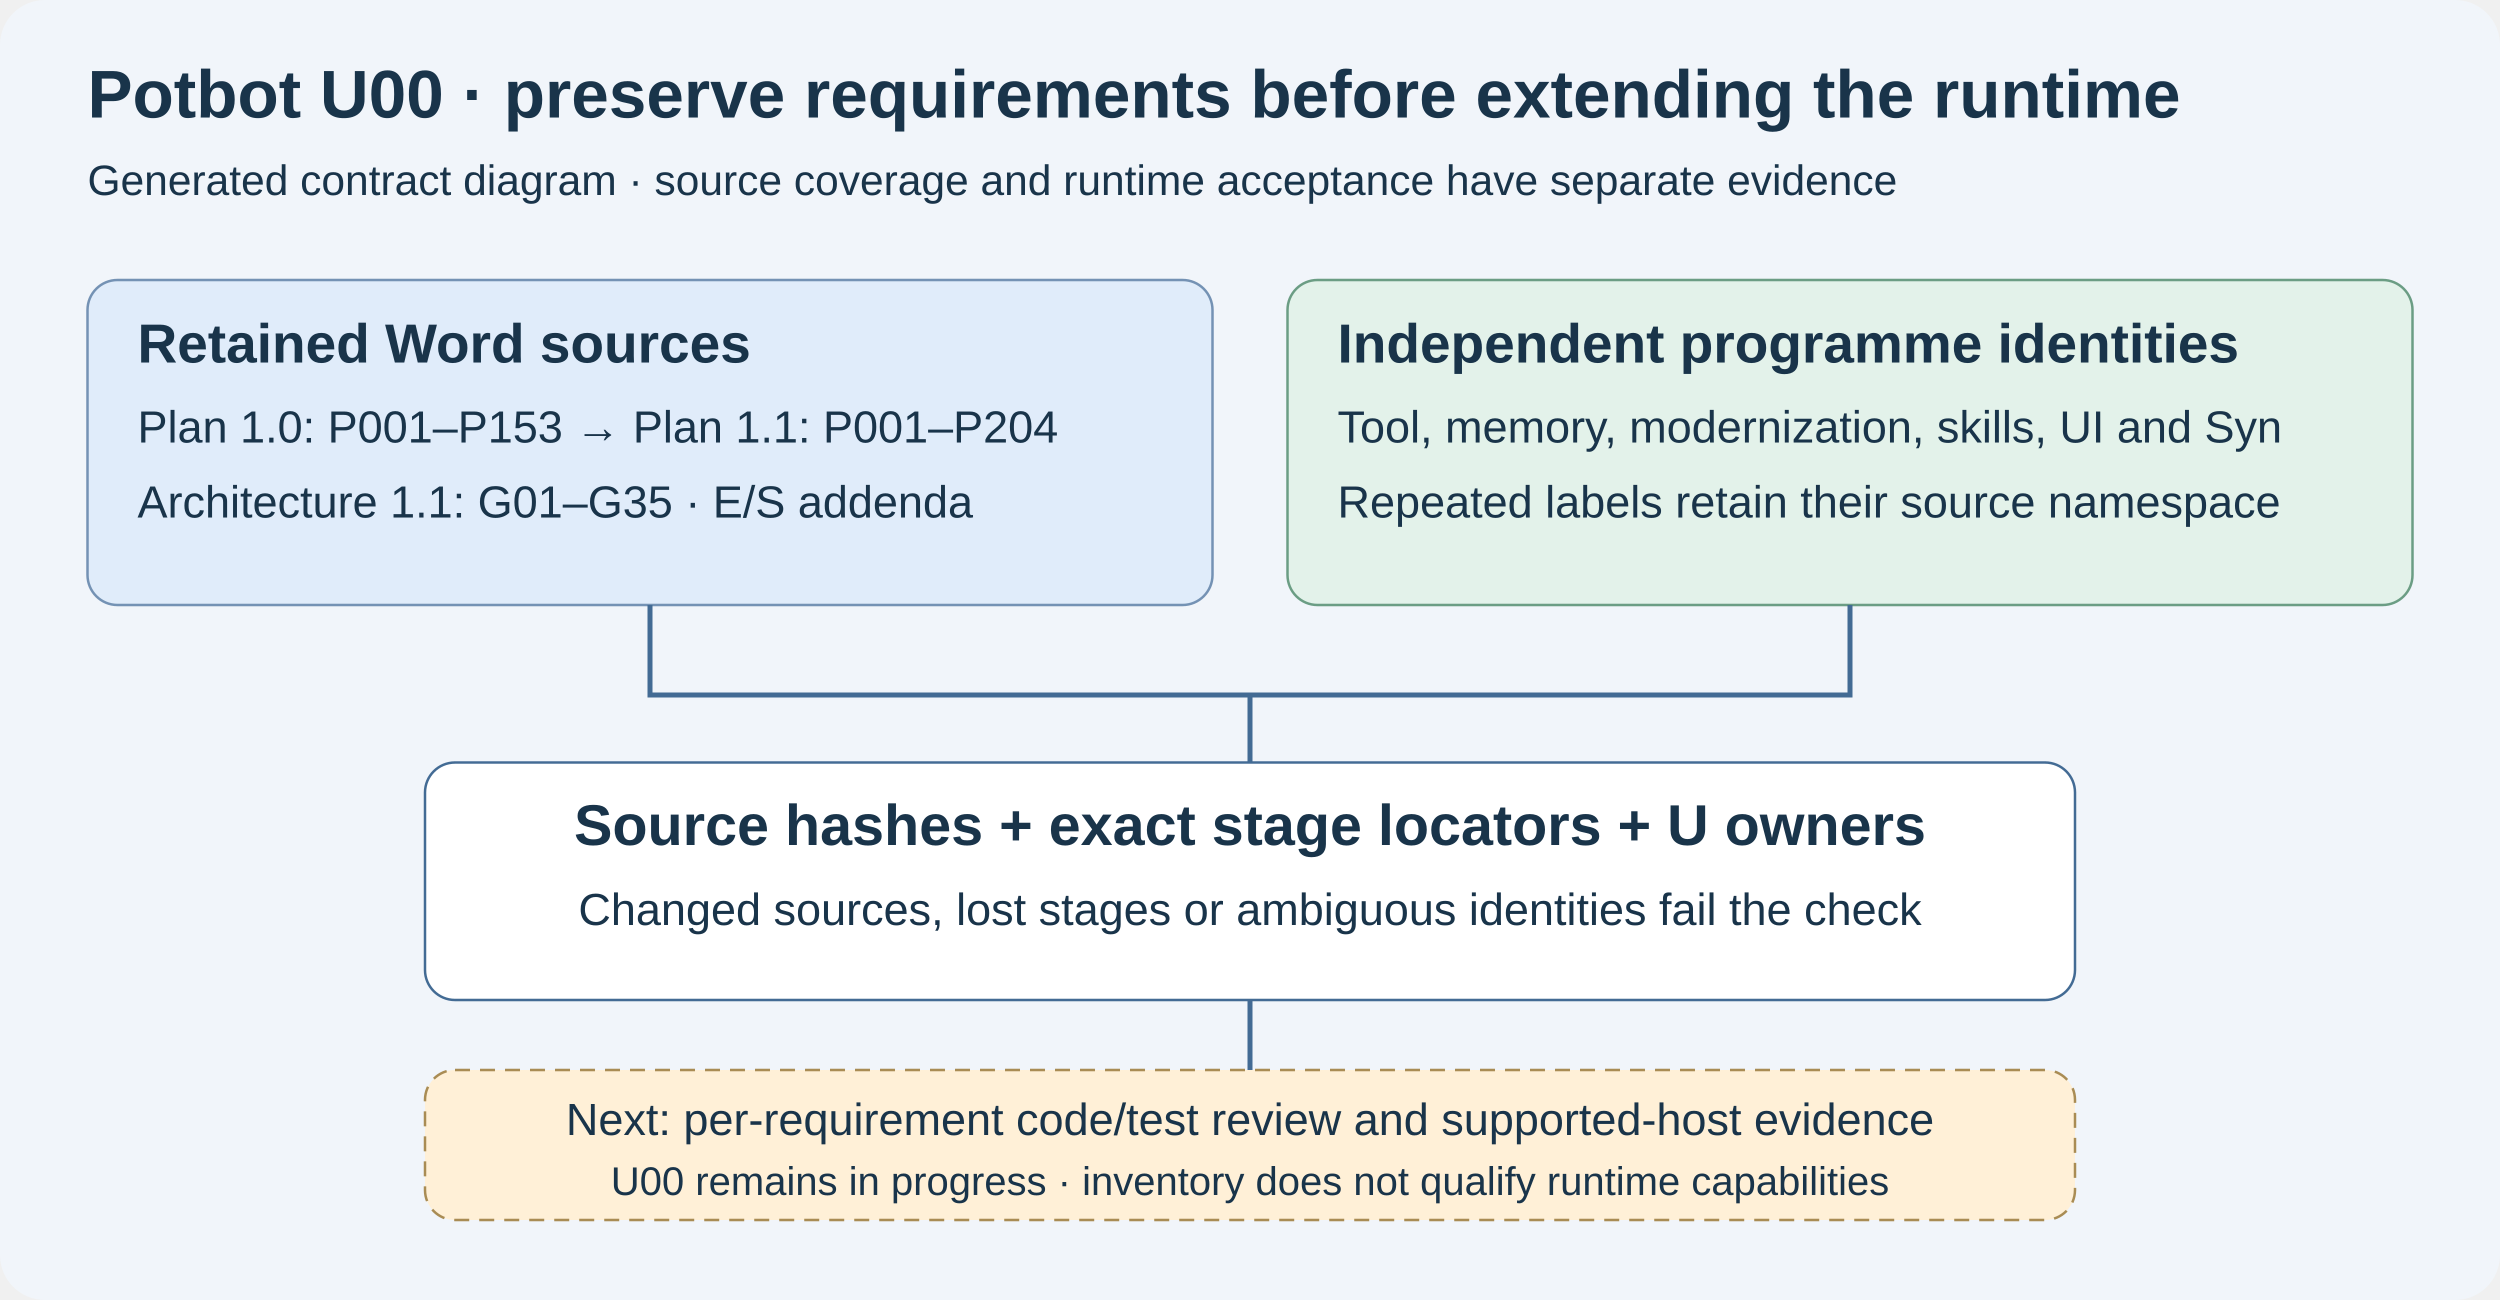
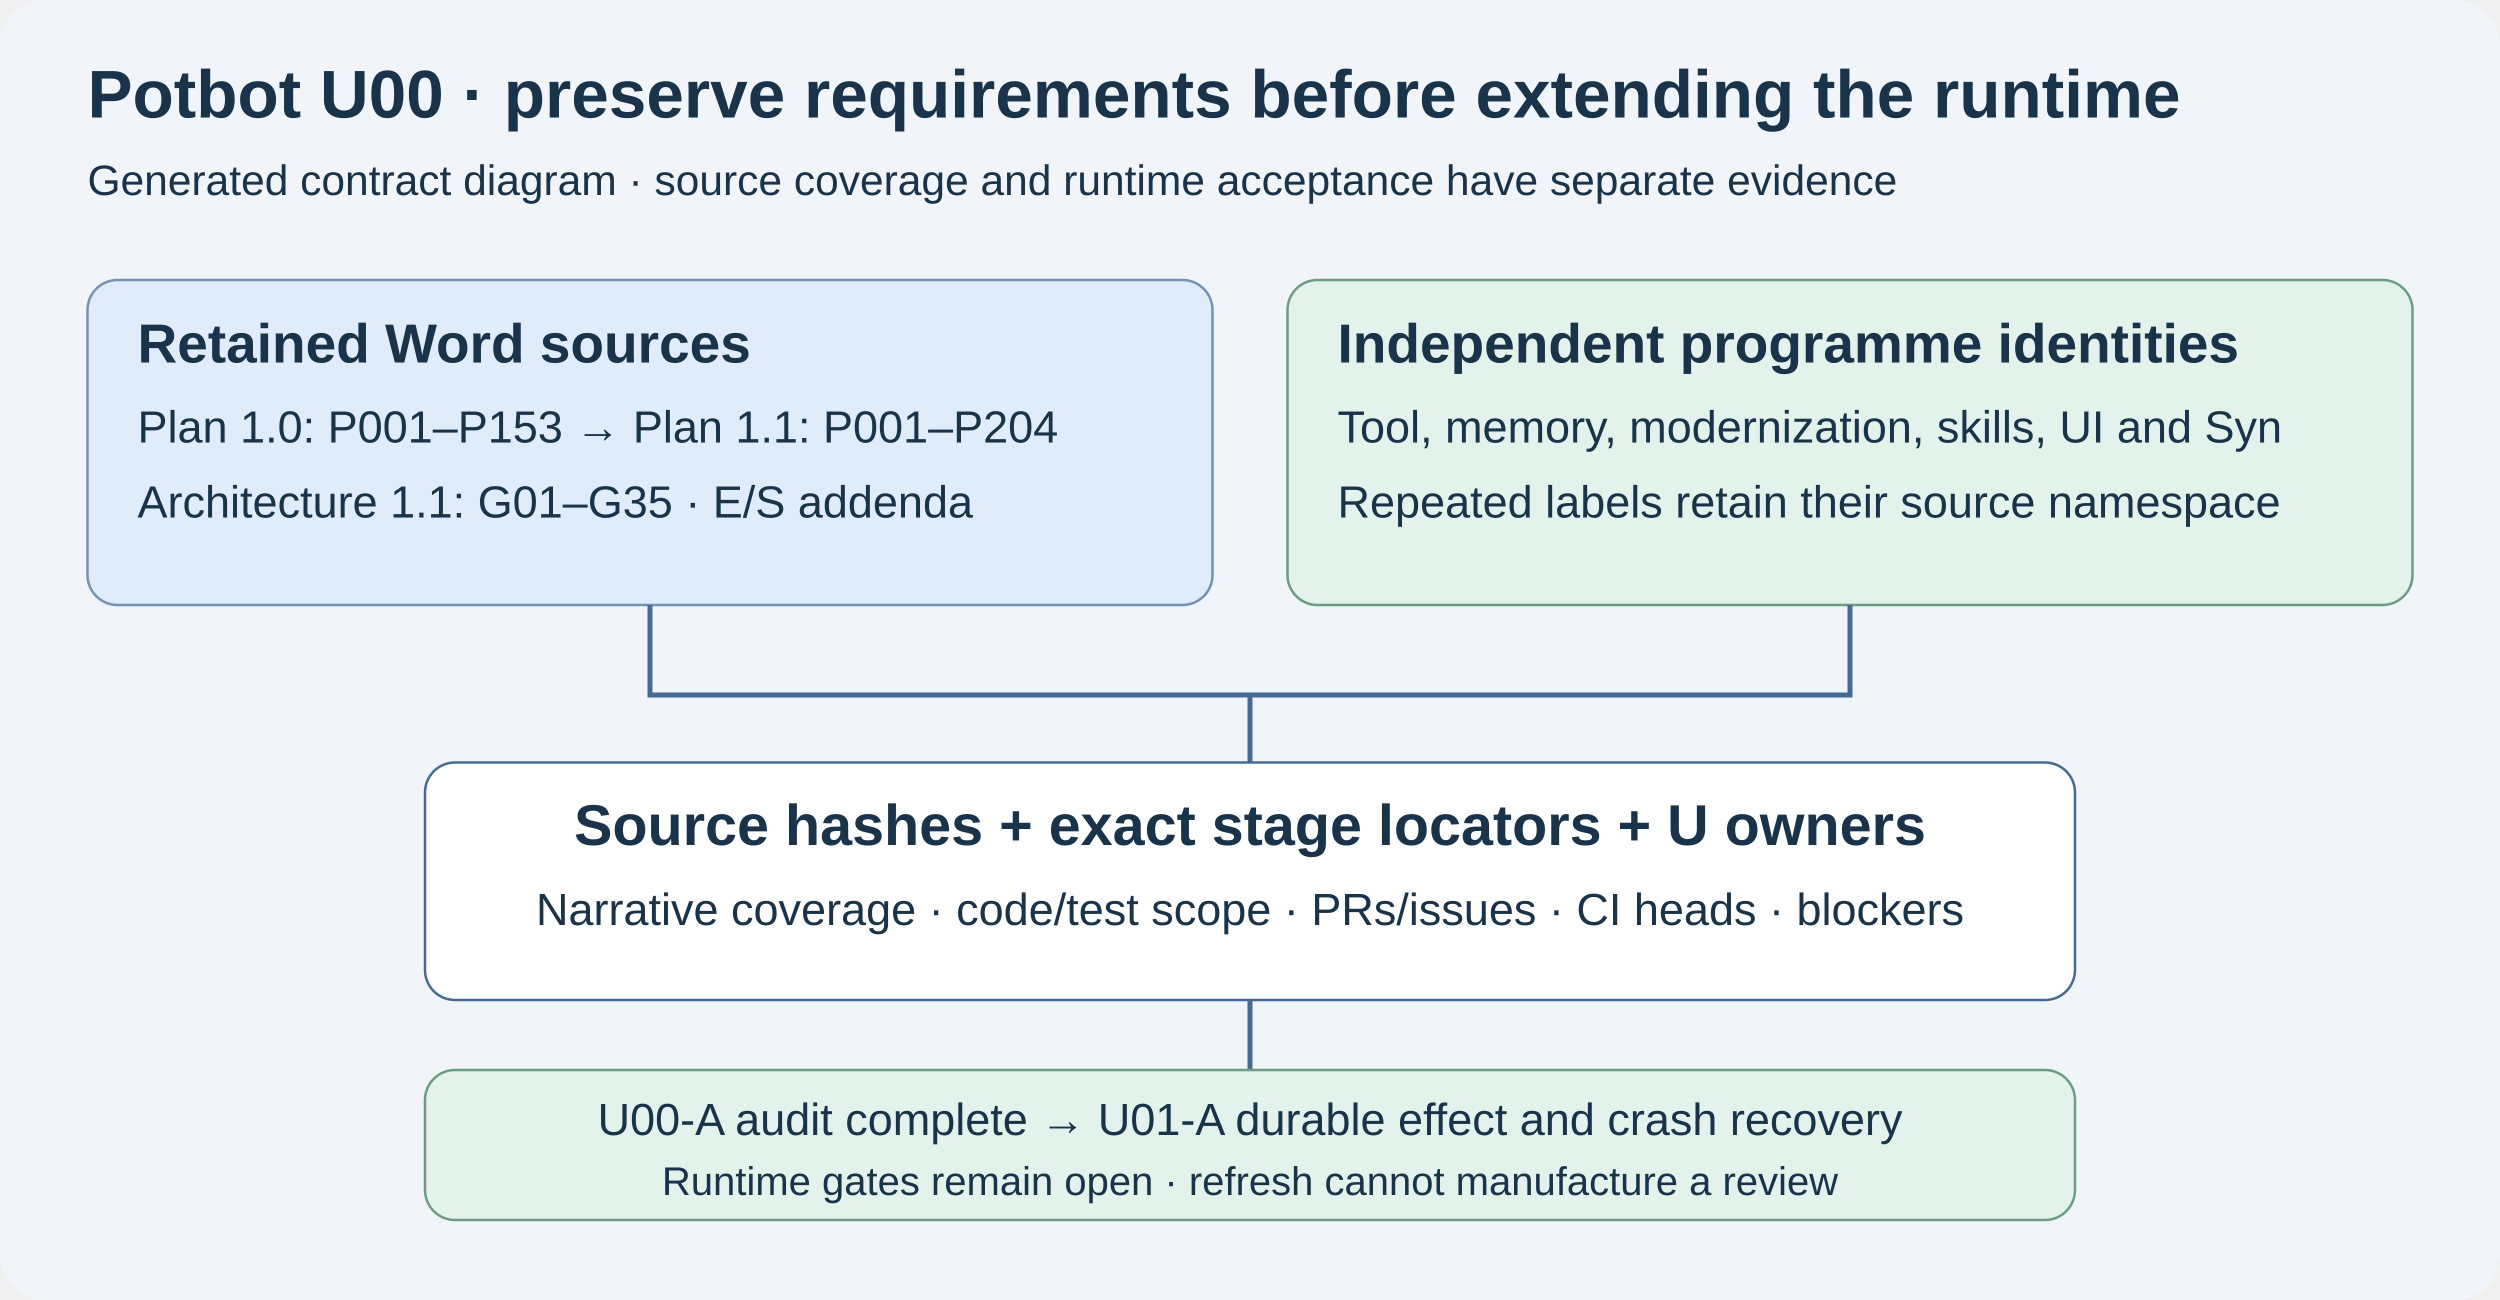
<svg xmlns="http://www.w3.org/2000/svg" width="1000" height="520" viewBox="0 0 1000 520" role="img" aria-labelledby="title desc">
  <rect width="1000" height="520" rx="18" fill="#f1f5fa" />
  <g font-family="Arial,sans-serif" fill="#19344a">
    <text x="35" y="47" font-size="27" font-weight="bold">Potbot U00 · preserve requirements before extending the runtime</text>
    <text x="35" y="78" font-size="17">Generated contract diagram · source coverage and runtime acceptance have separate evidence</text>
    <rect x="35" y="112" width="450" height="130" rx="12" fill="#e0ecfa" stroke="#7492b4" />
    <text x="55" y="145" font-size="22" font-weight="bold">Retained Word sources</text>
    <text x="55" y="177" font-size="18">Plan 1.0: P001–P153 → Plan 1.1: P001–P204</text>
    <text x="55" y="207" font-size="18">Architecture 1.1: G01–G35 · E/S addenda</text>
    <rect x="515" y="112" width="450" height="130" rx="12" fill="#e3f2ea" stroke="#6b9d84" />
    <text x="535" y="145" font-size="22" font-weight="bold">Independent programme identities</text>
    <text x="535" y="177" font-size="18">Tool, memory, modernization, skills, UI and Syn</text>
    <text x="535" y="207" font-size="18">Repeated labels retain their source namespace</text>
    <path d="M260 242V278H500M740 242V278H500V305" fill="none" stroke="#436b94" stroke-width="2" />
    <rect x="170" y="305" width="660" height="95" rx="12" fill="#fff" stroke="#436b94" />
    <text x="500" y="338" text-anchor="middle" font-size="23" font-weight="bold">Source hashes + exact stage locators + U owners</text>
-     <text x="500" y="370" text-anchor="middle" font-size="18">Changed sources, lost stages or ambiguous identities fail the check</text>
+     <text x="500" y="370" text-anchor="middle" font-size="18">Narrative coverage · code/test scope · PRs/issues · CI heads · blockers</text>
    <path d="M500 400V428" stroke="#436b94" stroke-width="2" />
-     <rect x="170" y="428" width="660" height="60" rx="12" fill="#fff0d7" stroke="#a98c54" stroke-dasharray="6 4" />
-     <text x="500" y="454" text-anchor="middle" font-size="18">Next: per-requirement code/test review and supported-host evidence</text>
-     <text x="500" y="478" text-anchor="middle" font-size="16">U00 remains in progress · inventory does not qualify runtime capabilities</text>
+     <rect x="170" y="428" width="660" height="60" rx="12" fill="#e3f2ea" stroke="#6b9d84" />
+     <text x="500" y="454" text-anchor="middle" font-size="18">U00-A audit complete → U01-A durable effect and crash recovery</text>
+     <text x="500" y="478" text-anchor="middle" font-size="16">Runtime gates remain open · refresh cannot manufacture a review</text>
  </g>
</svg>
